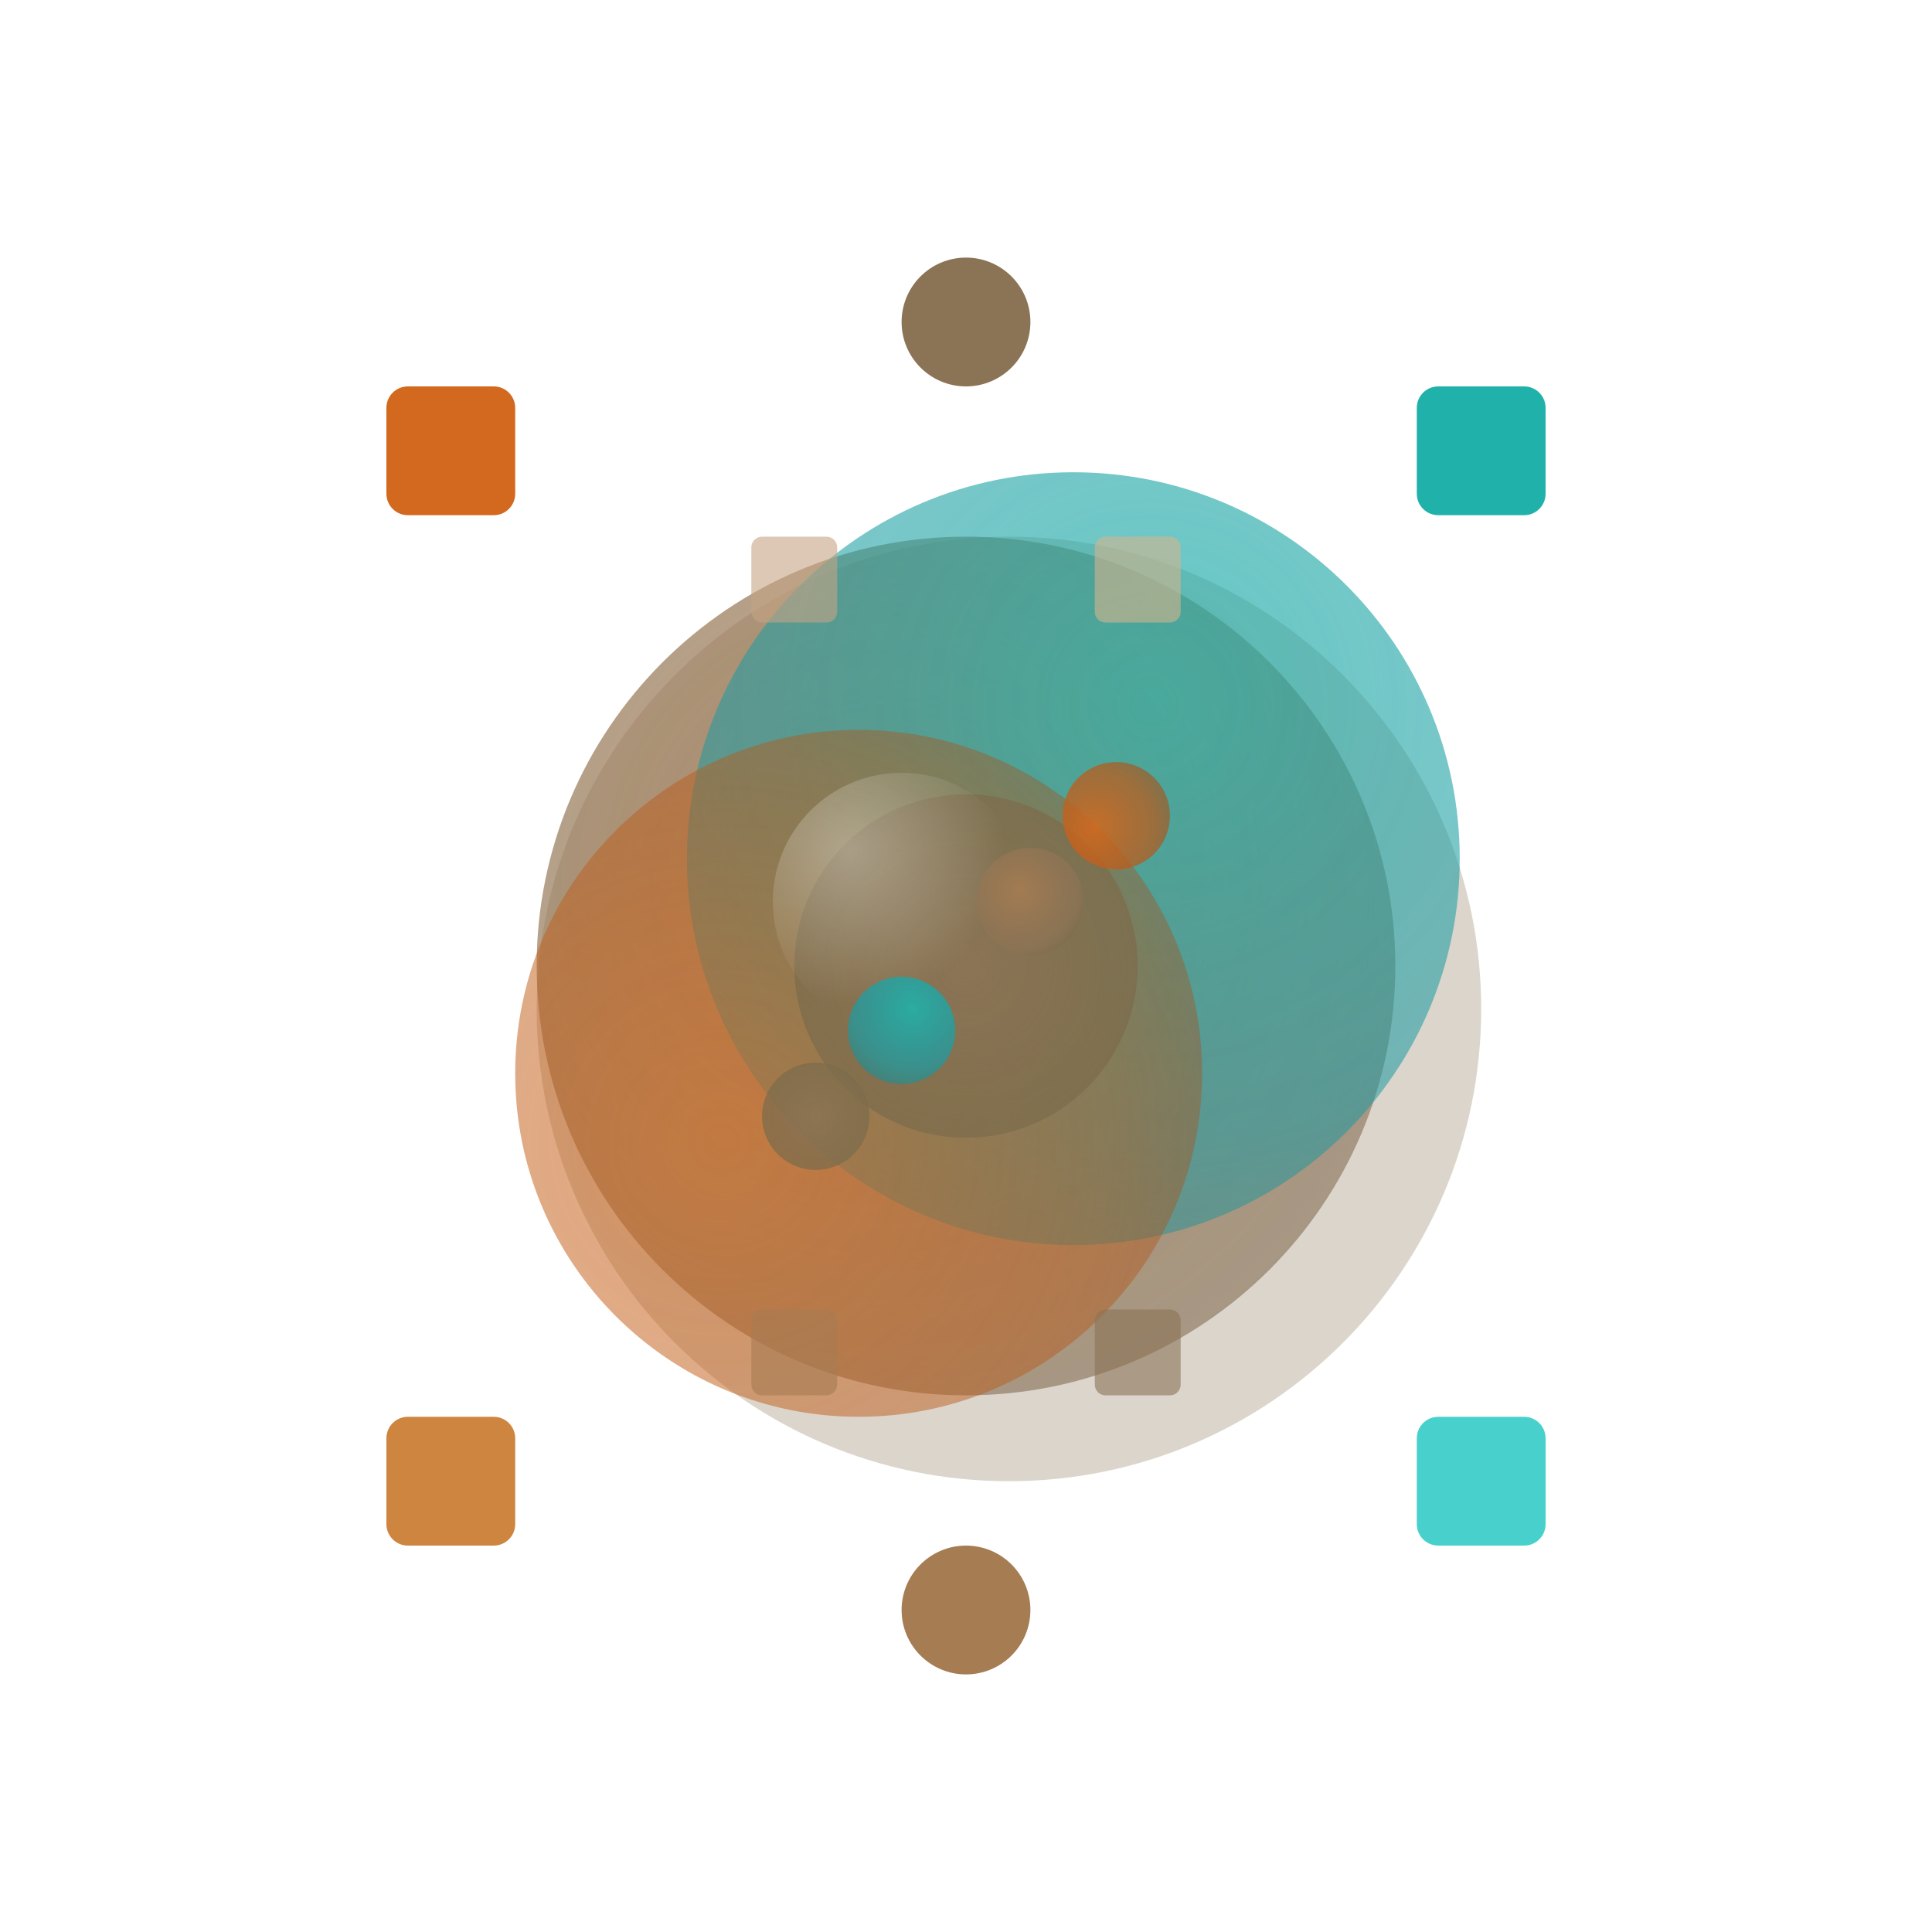
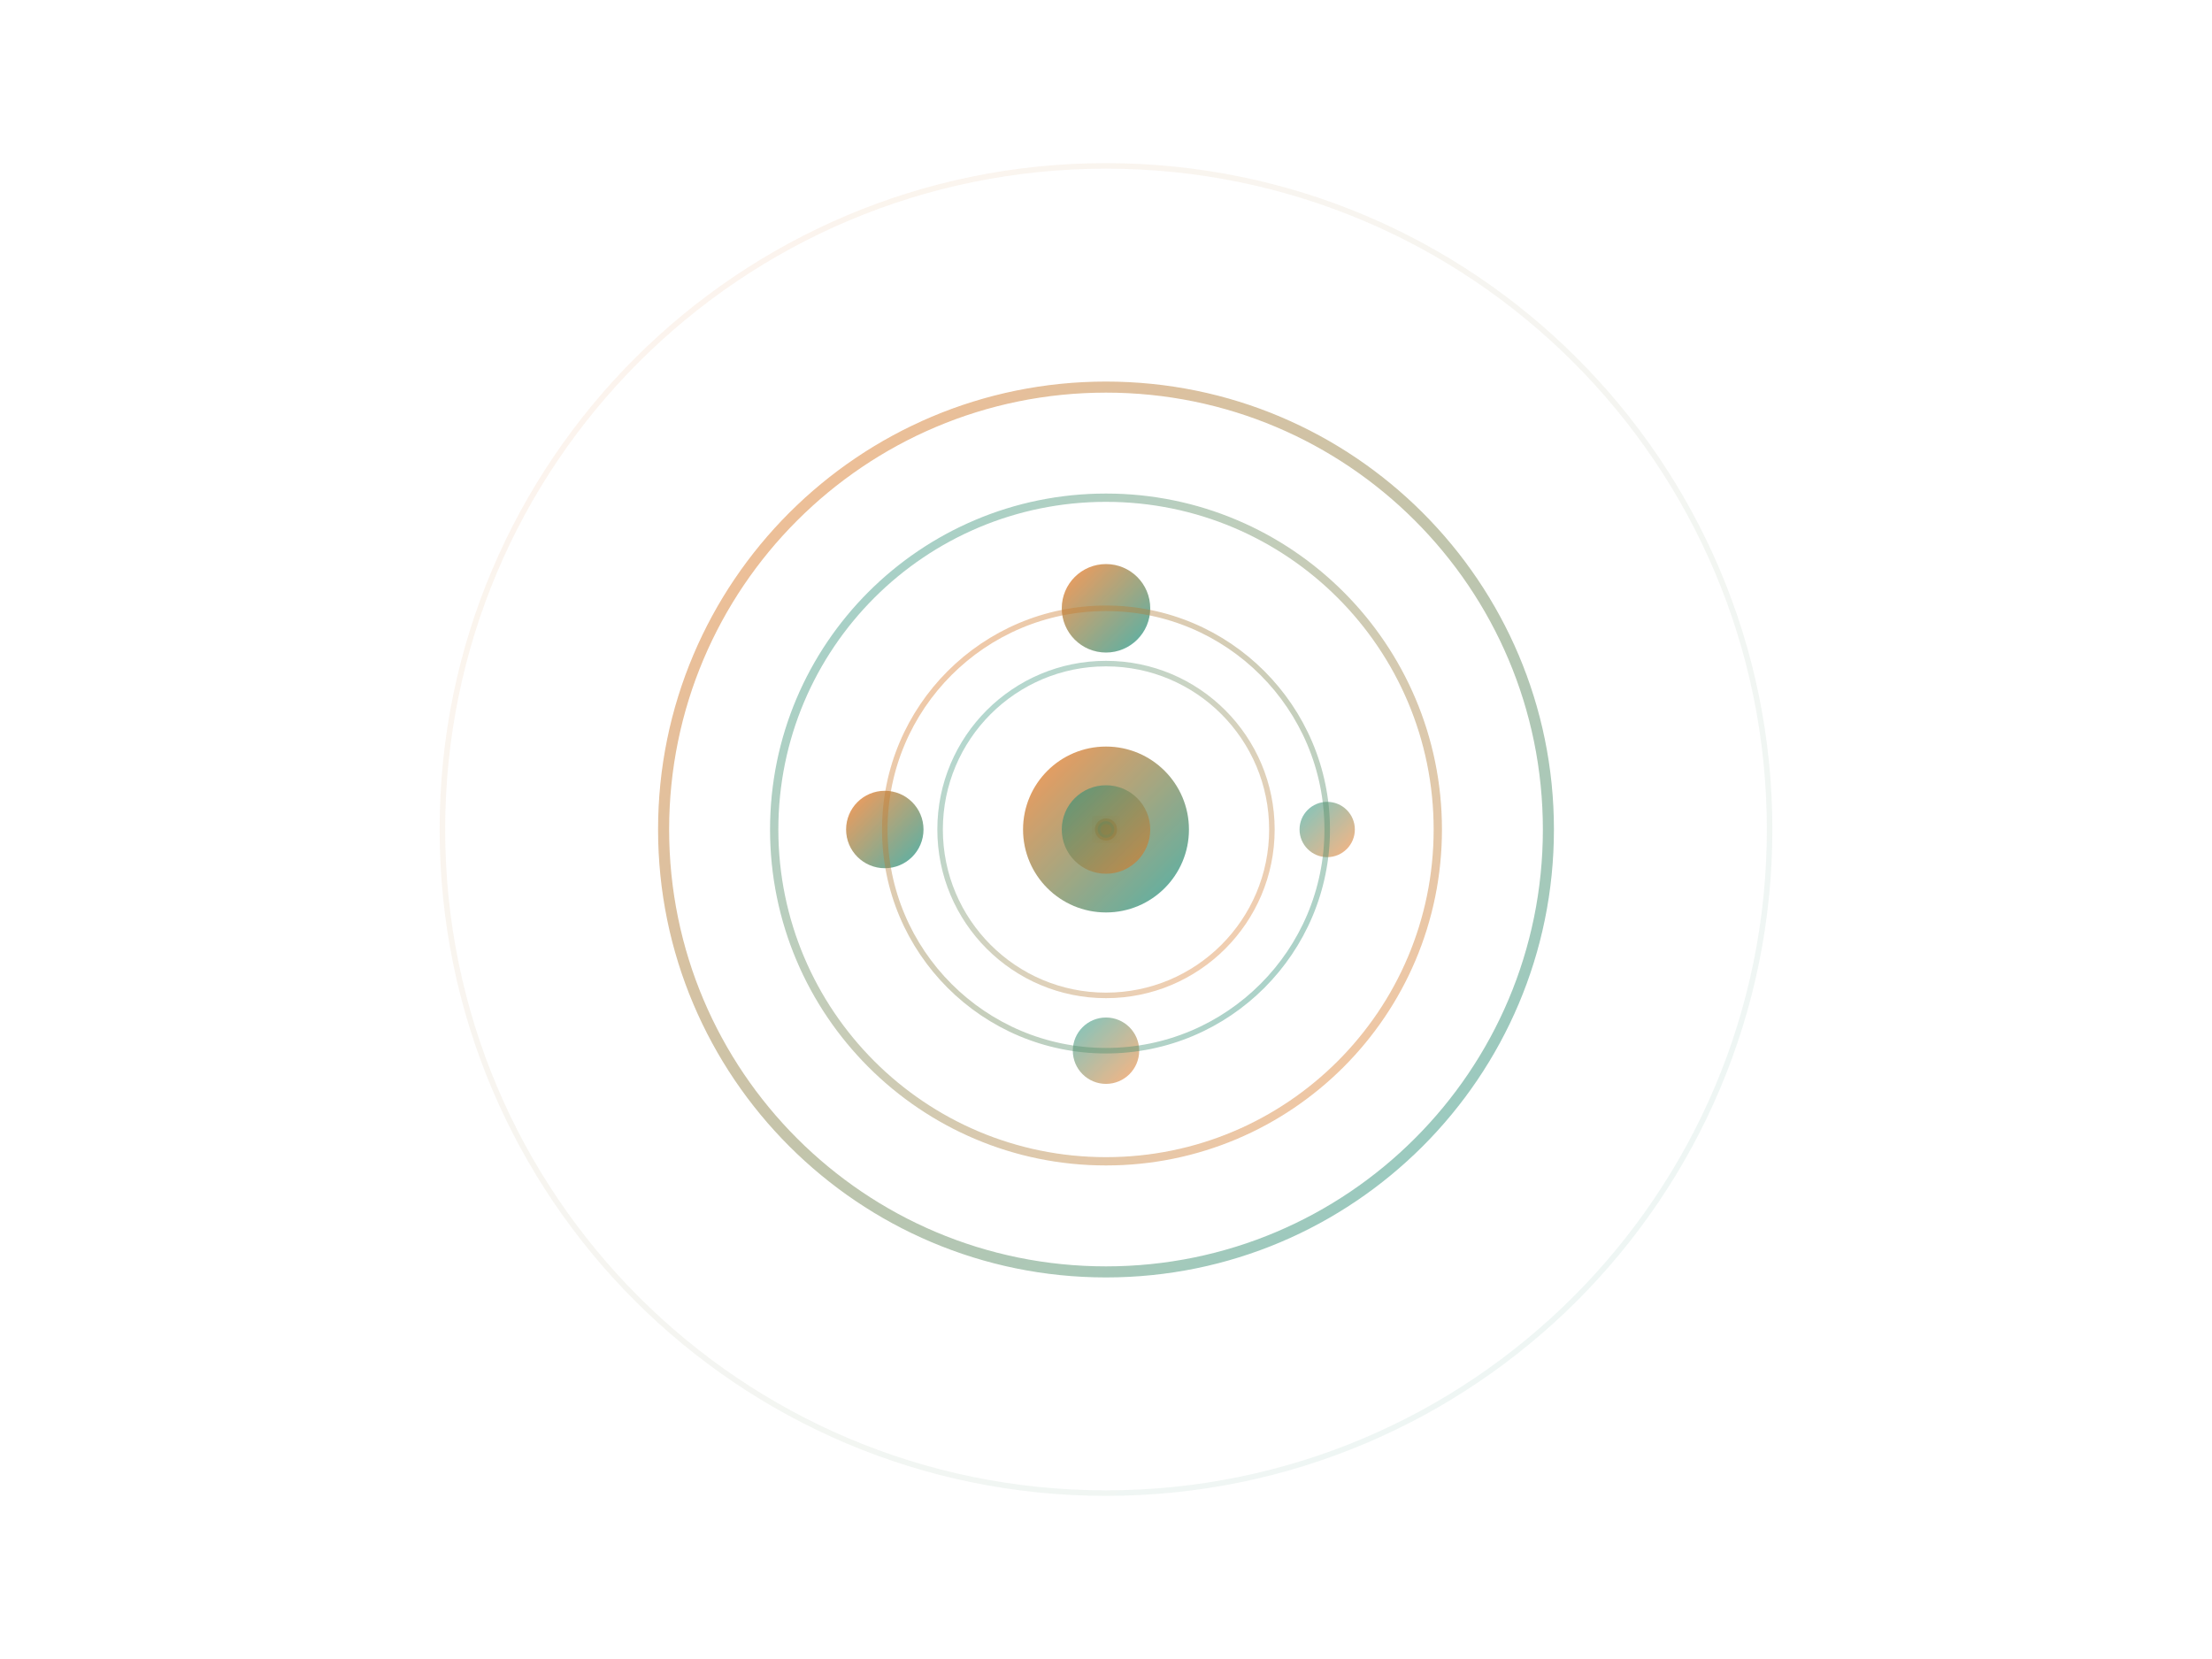
- <svg xmlns="http://www.w3.org/2000/svg" width="90" height="90" viewBox="0 0 90 90">
+ <svg xmlns="http://www.w3.org/2000/svg" width="400" height="300" viewBox="0 0 400 300">
  <defs>
-     <radialGradient id="gradient1" cx="0.4" cy="0.4" r="0.8">
-       <stop offset="0%" stop-color="#A67C52" stop-opacity="1" />
-       <stop offset="70%" stop-color="#8B7355" stop-opacity="0.8" />
-       <stop offset="100%" stop-color="#6B5B47" stop-opacity="0.6" />
-     </radialGradient>
-     <radialGradient id="gradient2" cx="0.6" cy="0.3" r="0.8">
-       <stop offset="0%" stop-color="#20B2AA" stop-opacity="1" />
-       <stop offset="70%" stop-color="#1E9BA3" stop-opacity="0.8" />
-       <stop offset="100%" stop-color="#1A8A91" stop-opacity="0.6" />
-     </radialGradient>
-     <radialGradient id="gradient3" cx="0.3" cy="0.6" r="0.8">
-       <stop offset="0%" stop-color="#D2691E" stop-opacity="1" />
-       <stop offset="70%" stop-color="#B85A1A" stop-opacity="0.8" />
-       <stop offset="100%" stop-color="#A04A16" stop-opacity="0.6" />
-     </radialGradient>
-     <radialGradient id="gradient4" cx="0.5" cy="0.5" r="0.8">
-       <stop offset="0%" stop-color="#8B7355" stop-opacity="1" />
-       <stop offset="70%" stop-color="#7A6B4A" stop-opacity="0.8" />
-       <stop offset="100%" stop-color="#6A5B3F" stop-opacity="0.6" />
-     </radialGradient>
-     <radialGradient id="highlight" cx="0.3" cy="0.3" r="0.6">
-       <stop offset="0%" stop-color="#FFFFFF" stop-opacity="0.8" />
-       <stop offset="100%" stop-color="#FFFFFF" stop-opacity="0" />
-     </radialGradient>
-     <style>
-       .layer {
-         animation: breathe 120s ease-in-out infinite;
-       }
-       .layer:nth-child(1) { animation-delay: 0s; }
-       .layer:nth-child(2) { animation-delay: -24s; }
-       .layer:nth-child(3) { animation-delay: -48s; }
-       .layer:nth-child(4) { animation-delay: -72s; }
-       .layer:nth-child(5) { animation-delay: -96s; }
-       
-       .dot {
-         animation: pulse 120s ease-in-out infinite;
-       }
-       .dot:nth-child(1) { animation-delay: 0s; }
-       .dot:nth-child(2) { animation-delay: -20s; }
-       .dot:nth-child(3) { animation-delay: -40s; }
-       .dot:nth-child(4) { animation-delay: -60s; }
-       .dot:nth-child(5) { animation-delay: -80s; }
-       .dot:nth-child(6) { animation-delay: -100s; }
-       
- 
-       
-       @keyframes breathe {
-         0%, 100% { 
-           transform: scale(1) rotate(0deg) translateZ(0px);
-           opacity: 0.8;
-         }
-         25% { 
-           transform: scale(1.05) rotate(90deg) translateZ(5px);
-           opacity: 0.7;
-         }
-         50% { 
-           transform: scale(1.1) rotate(180deg) translateZ(10px);
-           opacity: 0.6;
-         }
-         75% { 
-           transform: scale(1.05) rotate(270deg) translateZ(5px);
-           opacity: 0.7;
-         }
-       }
-       
-       @keyframes pulse {
-         0%, 100% { 
-           opacity: 0.3;
-           transform: scale(0.8);
-         }
-         50% { 
-           opacity: 0.9;
-           transform: scale(1.2);
-         }
-       }
-       
- 
-     </style>
+     <linearGradient id="fractalGradient1" x1="0%" y1="0%" x2="100%" y2="100%">
+       <stop offset="0%" style="stop-color:#f97316;stop-opacity:0.8" />
+       <stop offset="100%" style="stop-color:#0d9488;stop-opacity:0.8" />
+     </linearGradient>
+     <linearGradient id="fractalGradient2" x1="0%" y1="0%" x2="100%" y2="100%">
+       <stop offset="0%" style="stop-color:#0d9488;stop-opacity:0.6" />
+       <stop offset="100%" style="stop-color:#f97316;stop-opacity:0.6" />
+     </linearGradient>
+     <filter id="glow">
+       <feGaussianBlur stdDeviation="2" result="coloredBlur" />
+       <feMerge>
+         <feMergeNode in="coloredBlur" />
+         <feMergeNode in="SourceGraphic" />
+       </feMerge>
+     </filter>
  </defs>
-   <g class="layer">
-     <circle cx="47" cy="47" r="22" fill="#8B7355" opacity="0.3" />
-     <circle cx="45" cy="45" r="20" fill="url(#gradient1)" opacity="0.8" />
-     <circle cx="50" cy="40" r="18" fill="url(#gradient2)" opacity="0.7" />
-     <circle cx="40" cy="50" r="16" fill="url(#gradient3)" opacity="0.6" />
-     <circle cx="45" cy="45" r="8" fill="url(#gradient4)" opacity="0.9" />
-     <circle cx="42" cy="42" r="6" fill="url(#highlight)" opacity="0.4" />
+   <g transform="translate(200, 150)">
+     <g class="primary-fractal">
+       <circle cx="0" cy="0" r="80" fill="none" stroke="url(#fractalGradient1)" stroke-width="2" opacity="0.6">
+         <animateTransform attributeName="transform" type="rotate" values="0;360" dur="20s" repeatCount="indefinite" />
+       </circle>
+       <g class="inner-fractal" transform="rotate(0)">
+         <circle cx="0" cy="0" r="60" fill="none" stroke="url(#fractalGradient2)" stroke-width="1.5" opacity="0.7">
+           <animateTransform attributeName="transform" type="rotate" values="0;-360" dur="15s" repeatCount="indefinite" />
+         </circle>
+         <g class="fractal-branches">
+           <line x1="0" y1="-60" x2="0" y2="-40" stroke="url(#fractalGradient1)" stroke-width="2" opacity="0.8">
+             <animateTransform attributeName="transform" type="rotate" values="0;360" dur="12s" repeatCount="indefinite" />
+           </line>
+           <circle cx="0" cy="-40" r="8" fill="url(#fractalGradient1)" opacity="0.9">
+             <animateTransform attributeName="transform" type="rotate" values="0;360" dur="12s" repeatCount="indefinite" />
+           </circle>
+           <line x1="0" y1="60" x2="0" y2="40" stroke="url(#fractalGradient2)" stroke-width="2" opacity="0.8">
+             <animateTransform attributeName="transform" type="rotate" values="0;-360" dur="10s" repeatCount="indefinite" />
+           </line>
+           <circle cx="0" cy="40" r="6" fill="url(#fractalGradient2)" opacity="0.9">
+             <animateTransform attributeName="transform" type="rotate" values="0;-360" dur="10s" repeatCount="indefinite" />
+           </circle>
+           <line x1="-60" y1="0" x2="-40" y2="0" stroke="url(#fractalGradient1)" stroke-width="2" opacity="0.8">
+             <animateTransform attributeName="transform" type="rotate" values="0;360" dur="14s" repeatCount="indefinite" />
+           </line>
+           <circle cx="-40" cy="0" r="7" fill="url(#fractalGradient1)" opacity="0.9">
+             <animateTransform attributeName="transform" type="rotate" values="0;360" dur="14s" repeatCount="indefinite" />
+           </circle>
+           <line x1="60" y1="0" x2="40" y2="0" stroke="url(#fractalGradient2)" stroke-width="2" opacity="0.8">
+             <animateTransform attributeName="transform" type="rotate" values="0;-360" dur="16s" repeatCount="indefinite" />
+           </line>
+           <circle cx="40" cy="0" r="5" fill="url(#fractalGradient2)" opacity="0.9">
+             <animateTransform attributeName="transform" type="rotate" values="0;-360" dur="16s" repeatCount="indefinite" />
+           </circle>
+         </g>
+         <g class="secondary-rings">
+           <circle cx="0" cy="0" r="40" fill="none" stroke="url(#fractalGradient1)" stroke-width="1" opacity="0.5">
+             <animateTransform attributeName="transform" type="rotate" values="0;-360" dur="18s" repeatCount="indefinite" />
+           </circle>
+           <circle cx="0" cy="0" r="30" fill="none" stroke="url(#fractalGradient2)" stroke-width="1" opacity="0.6">
+             <animateTransform attributeName="transform" type="rotate" values="0;360" dur="22s" repeatCount="indefinite" />
+           </circle>
+         </g>
+       </g>
+       <g class="particles">
+         <circle cx="0" cy="0" r="2" fill="#f97316" opacity="0.8" filter="url(#glow)">
+           <animate attributeName="cx" values="0;20;0;-20;0" dur="8s" repeatCount="indefinite" />
+           <animate attributeName="cy" values="0;-20;0;20;0" dur="8s" repeatCount="indefinite" />
+           <animate attributeName="opacity" values="0.8;1;0.8" dur="4s" repeatCount="indefinite" />
+         </circle>
+         <circle cx="0" cy="0" r="1.5" fill="#0d9488" opacity="0.7" filter="url(#glow)">
+           <animate attributeName="cx" values="0;-15;0;15;0" dur="6s" repeatCount="indefinite" />
+           <animate attributeName="cy" values="0;15;0;-15;0" dur="6s" repeatCount="indefinite" />
+           <animate attributeName="opacity" values="0.7;1;0.7" dur="3s" repeatCount="indefinite" />
+         </circle>
+         <circle cx="0" cy="0" r="1" fill="#f97316" opacity="0.6" filter="url(#glow)">
+           <animate attributeName="cx" values="0;25;0;-25;0" dur="10s" repeatCount="indefinite" />
+           <animate attributeName="cy" values="0;-25;0;25;0" dur="10s" repeatCount="indefinite" />
+           <animate attributeName="opacity" values="0.6;0.9;0.6" dur="5s" repeatCount="indefinite" />
+         </circle>
+       </g>
+     </g>
+     <circle cx="0" cy="0" r="15" fill="url(#fractalGradient1)" opacity="0.9">
+       <animate attributeName="r" values="15;18;15" dur="3s" repeatCount="indefinite" />
+       <animate attributeName="opacity" values="0.9;1;0.9" dur="3s" repeatCount="indefinite" />
+     </circle>
+     <circle cx="0" cy="0" r="8" fill="url(#fractalGradient2)" opacity="1">
+       <animate attributeName="r" values="8;10;8" dur="2s" repeatCount="indefinite" />
+     </circle>
  </g>
-   <rect class="dot" x="18" y="18" width="6" height="6" rx="1" fill="#D2691E" />
-   <rect class="dot" x="66" y="18" width="6" height="6" rx="1" fill="#20B2AA" />
-   <rect class="dot" x="18" y="66" width="6" height="6" rx="1" fill="#CD853F" />
-   <rect class="dot" x="66" y="66" width="6" height="6" rx="1" fill="#48D1CC" />
-   <circle class="dot" cx="45" cy="15" r="3" fill="#8B7355" />
-   <circle class="dot" cx="45" cy="75" r="3" fill="#A67C52" />
-   <circle cx="48" cy="42" r="2.5" fill="url(#gradient1)" opacity="0.9" class="dot" />
-   <circle cx="42" cy="48" r="2.5" fill="url(#gradient2)" opacity="0.9" class="dot" />
-   <circle cx="52" cy="38" r="2.5" fill="url(#gradient3)" opacity="0.9" class="dot" />
-   <circle cx="38" cy="52" r="2.5" fill="url(#gradient4)" opacity="0.9" class="dot" />
-   <rect x="35" y="25" width="4" height="4" rx="0.5" fill="#C4A484" opacity="0.6" class="dot" />
-   <rect x="51" y="25" width="4" height="4" rx="0.5" fill="#D2B48C" opacity="0.6" class="dot" />
-   <rect x="35" y="61" width="4" height="4" rx="0.5" fill="#A67C52" opacity="0.6" class="dot" />
-   <rect x="51" y="61" width="4" height="4" rx="0.5" fill="#8B7355" opacity="0.6" class="dot" />
+   <circle cx="200" cy="150" r="120" fill="none" stroke="url(#fractalGradient1)" stroke-width="1" opacity="0.1">
+     <animate attributeName="opacity" values="0.1;0.3;0.1" dur="4s" repeatCount="indefinite" />
+   </circle>
</svg>
